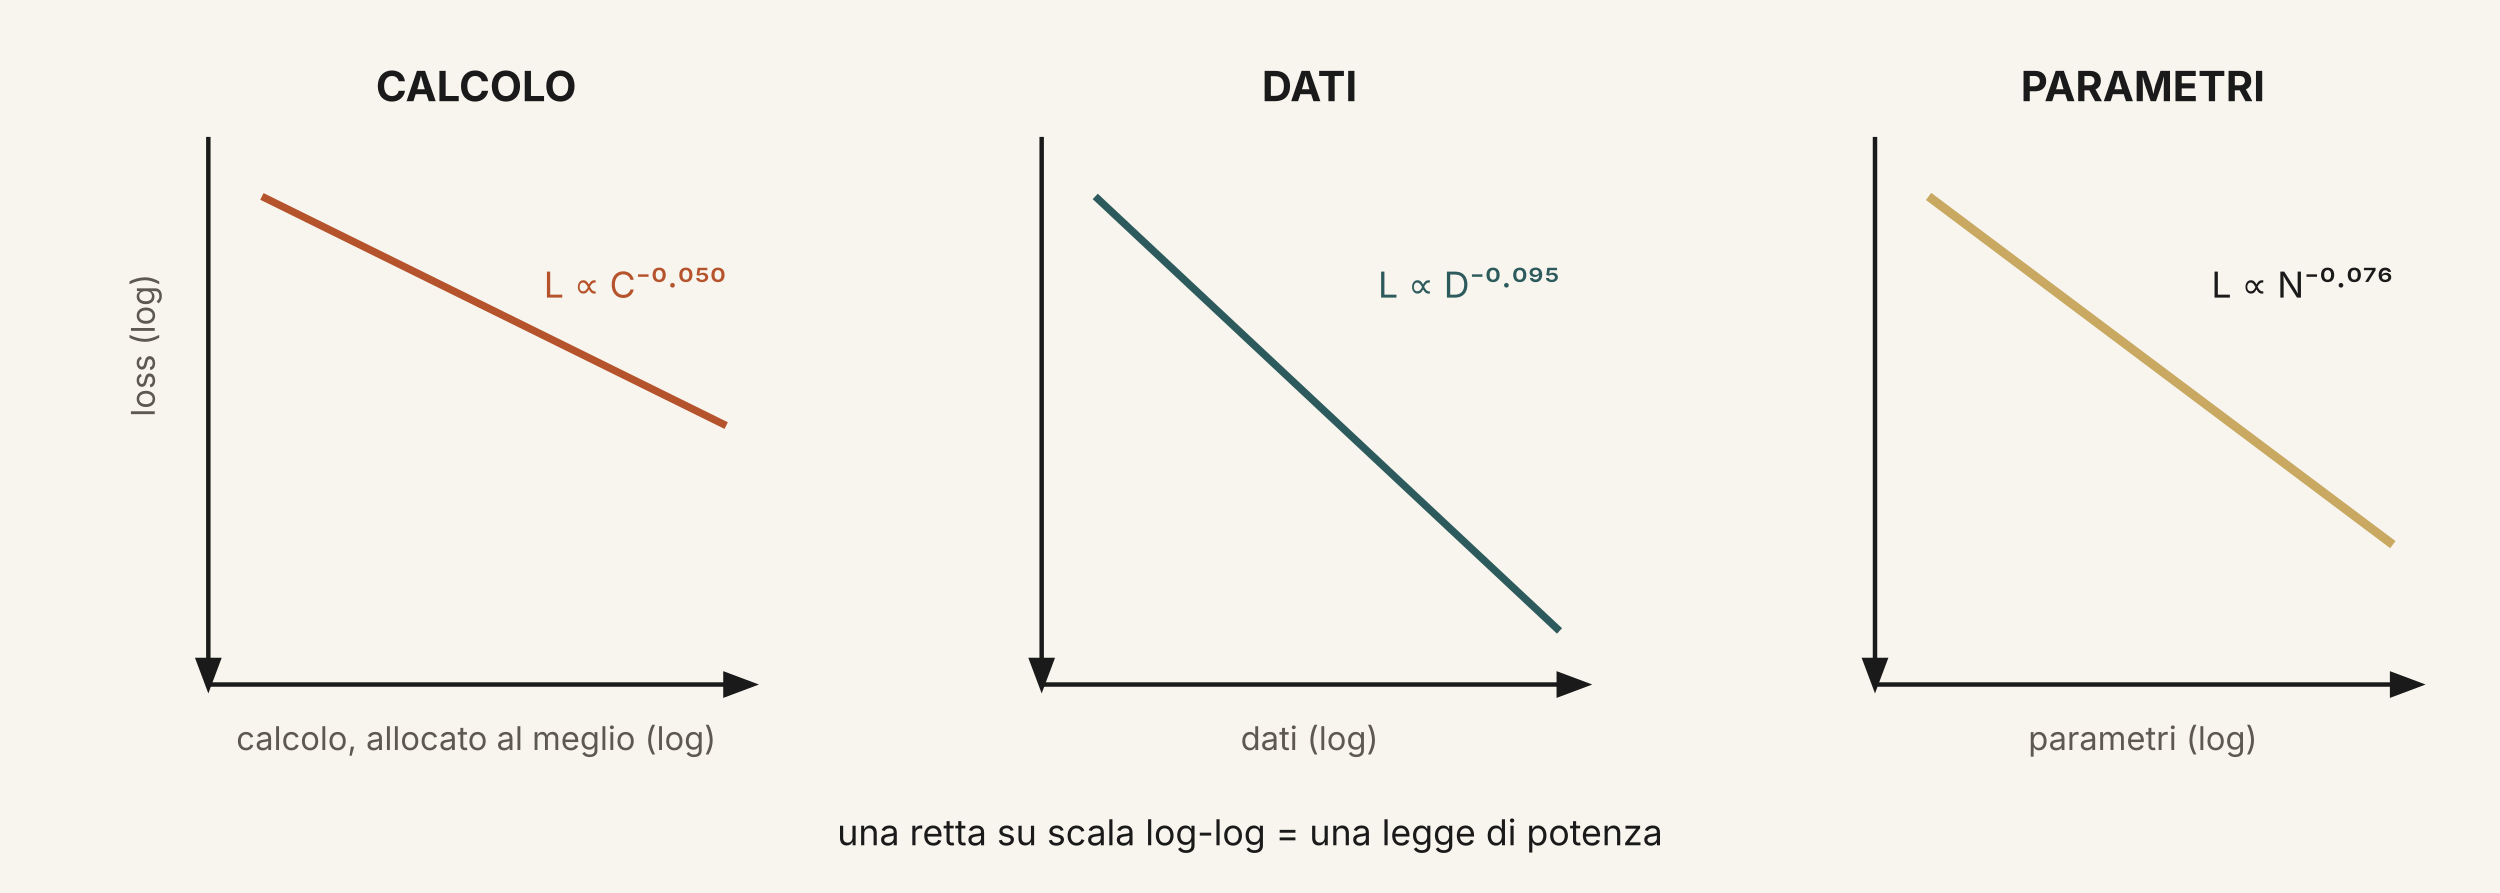
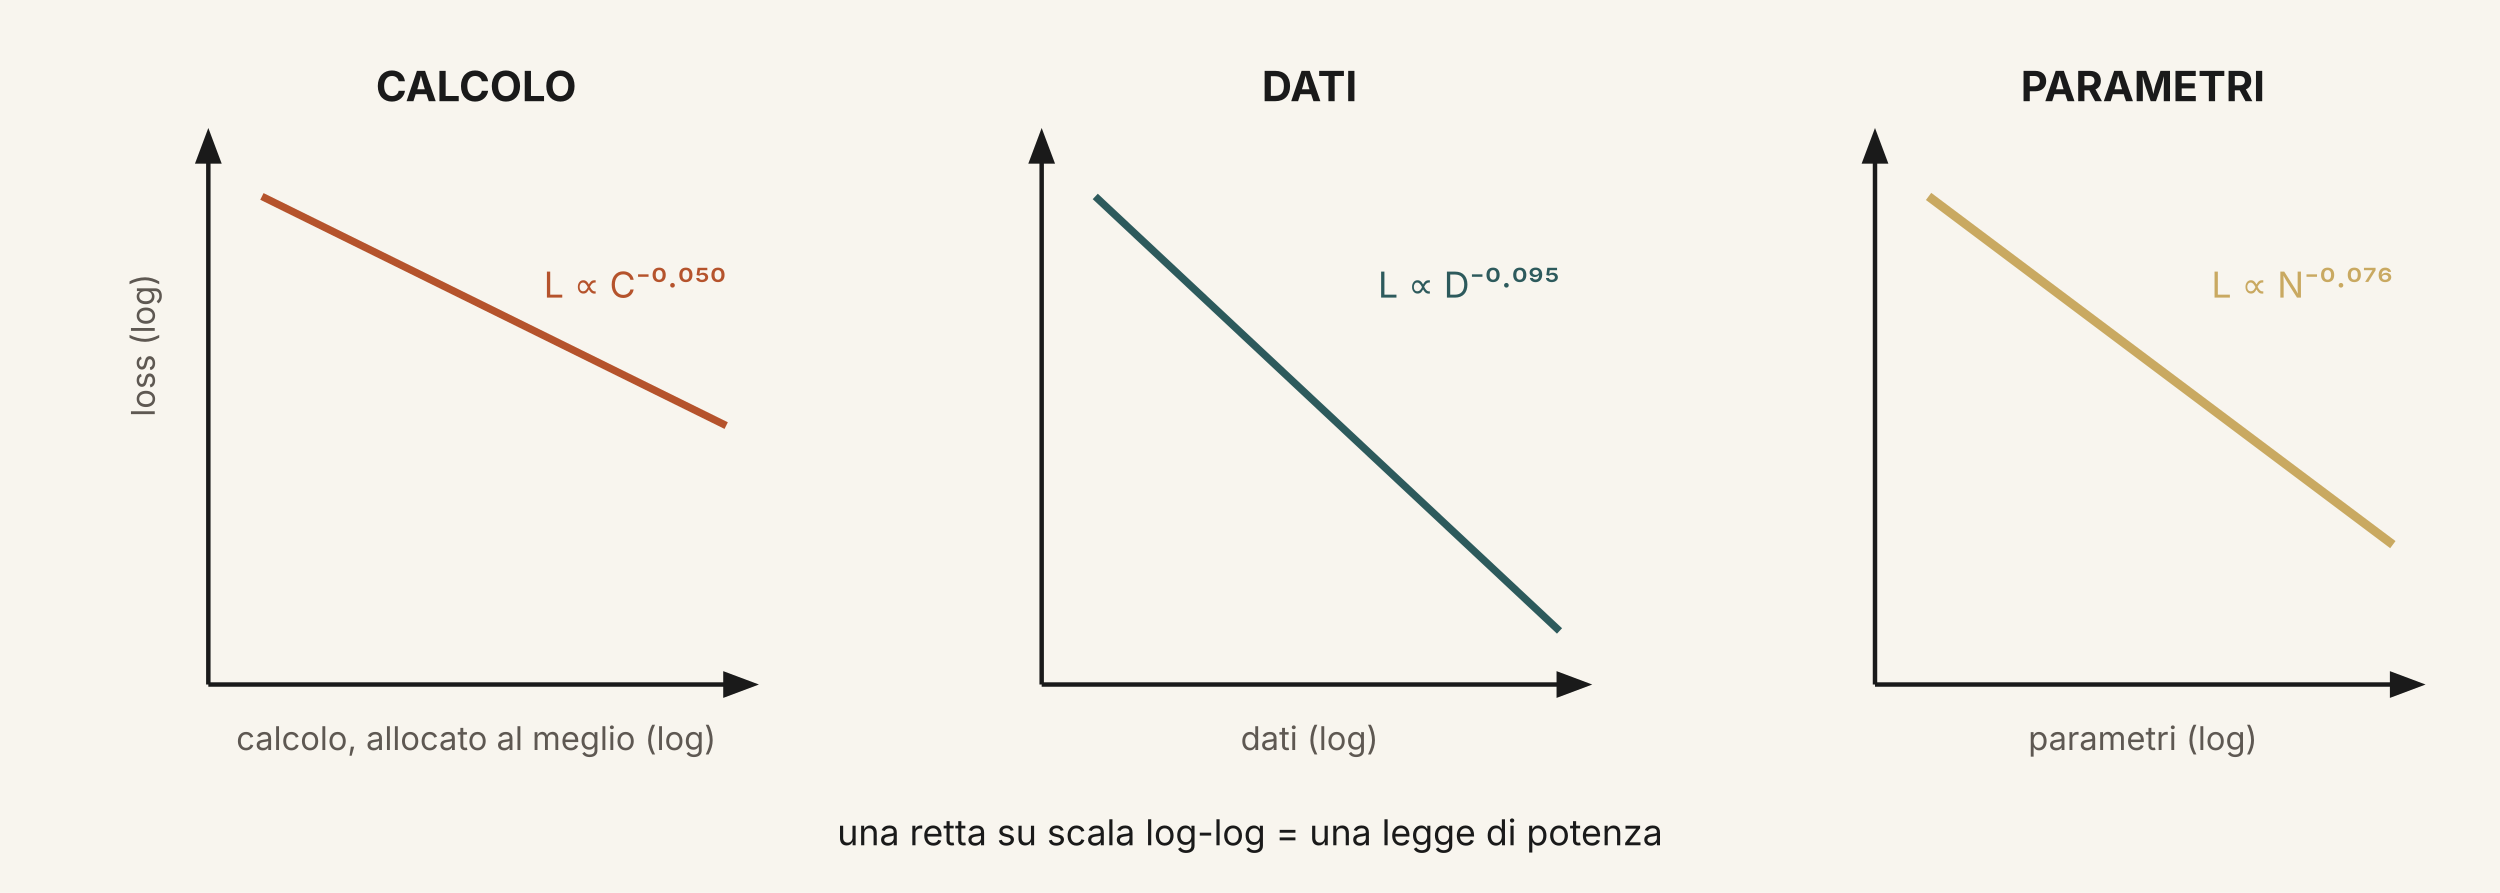
- <svg xmlns="http://www.w3.org/2000/svg" viewBox="0 0 840 300" width="100%" role="img" aria-label="Tre grafici in scala logaritmica: la loss cala come retta discendente rispetto al calcolo allocato al meglio, ai dati e ai parametri, con esponenti 0,050, 0,095 e 0,076. Le tre rette hanno pendenze diverse, proporzionali ai tre esponenti: la piu' ripida e' quella dei dati.">
+ <svg xmlns="http://www.w3.org/2000/svg" viewBox="0 0 840 300" width="100%" role="img" aria-label="Tre grafici in scala logaritmica: la loss cala come retta discendente rispetto al calcolo allocato al meglio, ai dati e ai parametri, con esponenti 0,050, 0,095 e 0,076. Le tre rette hanno pendenze diverse, proporzionali ai tre esponenti: la più ripida è quella dei dati.">
  <defs>
    <marker id="ah151" markerWidth="9" markerHeight="9" refX="6" refY="3" orient="auto" markerUnits="strokeWidth">
      <path d="M0,0 L8,3 L0,6 Z" fill="#1A1A1A" />
    </marker>
  </defs>
  <rect x="0" y="0" width="840" height="300" fill="#F8F5EE" />
  <text x="160" y="34" text-anchor="middle" font-family="Inter, system-ui, sans-serif" font-size="14" font-weight="bold" fill="#1A1A1A">CALCOLO</text>
-   <line x1="70" y1="46" x2="70" y2="230" stroke="#1A1A1A" stroke-width="1.5" marker-end="url(#ah151)" />
+   <line x1="70" y1="230" x2="70" y2="46" stroke="#1A1A1A" stroke-width="1.5" marker-end="url(#ah151)" />
  <line x1="70" y1="230" x2="252" y2="230" stroke="#1A1A1A" stroke-width="1.5" marker-end="url(#ah151)" />
  <line x1="88" y1="66" x2="244" y2="143" stroke="#B5532C" stroke-width="2.5" />
  <text x="244" y="100" text-anchor="end" font-family="Inter, system-ui, sans-serif" font-size="12" fill="#B5532C">L ∝ C⁻⁰·⁰⁵⁰</text>
  <text x="52" y="140" font-family="Inter, system-ui, sans-serif" font-size="11" fill="#5E5852" transform="rotate(-90 52 140)">loss (log)</text>
  <text x="160" y="252" text-anchor="middle" font-family="Inter, system-ui, sans-serif" font-size="11" fill="#5E5852">calcolo, allocato al meglio (log)</text>
  <text x="440" y="34" text-anchor="middle" font-family="Inter, system-ui, sans-serif" font-size="14" font-weight="bold" fill="#1A1A1A">DATI</text>
-   <line x1="350" y1="46" x2="350" y2="230" stroke="#1A1A1A" stroke-width="1.5" marker-end="url(#ah151)" />
+   <line x1="350" y1="230" x2="350" y2="46" stroke="#1A1A1A" stroke-width="1.5" marker-end="url(#ah151)" />
  <line x1="350" y1="230" x2="532" y2="230" stroke="#1A1A1A" stroke-width="1.5" marker-end="url(#ah151)" />
  <line x1="368" y1="66" x2="524" y2="212" stroke="#2D5A5C" stroke-width="2.5" />
  <text x="524" y="100" text-anchor="end" font-family="Inter, system-ui, sans-serif" font-size="12" fill="#2D5A5C">L ∝ D⁻⁰·⁰⁹⁵</text>
  <text x="440" y="252" text-anchor="middle" font-family="Inter, system-ui, sans-serif" font-size="11" fill="#5E5852">dati (log)</text>
  <text x="720" y="34" text-anchor="middle" font-family="Inter, system-ui, sans-serif" font-size="14" font-weight="bold" fill="#1A1A1A">PARAMETRI</text>
-   <line x1="630" y1="46" x2="630" y2="230" stroke="#1A1A1A" stroke-width="1.5" marker-end="url(#ah151)" />
+   <line x1="630" y1="230" x2="630" y2="46" stroke="#1A1A1A" stroke-width="1.5" marker-end="url(#ah151)" />
  <line x1="630" y1="230" x2="812" y2="230" stroke="#1A1A1A" stroke-width="1.5" marker-end="url(#ah151)" />
  <line x1="648" y1="66" x2="804" y2="183" stroke="#C9A961" stroke-width="3" />
-   <text x="804" y="100" text-anchor="end" font-family="Inter, system-ui, sans-serif" font-size="12" fill="#1A1A1A">L ∝ N⁻⁰·⁰⁷⁶</text>
+   <text x="804" y="100" text-anchor="end" font-family="Inter, system-ui, sans-serif" font-size="12" fill="#C9A961">L ∝ N⁻⁰·⁰⁷⁶</text>
  <text x="720" y="252" text-anchor="middle" font-family="Inter, system-ui, sans-serif" font-size="11" fill="#5E5852">parametri (log)</text>
  <text x="420" y="284" text-anchor="middle" font-family="Inter, system-ui, sans-serif" font-size="12" fill="#1A1A1A">una retta su scala log-log = una legge di potenza</text>
</svg>
